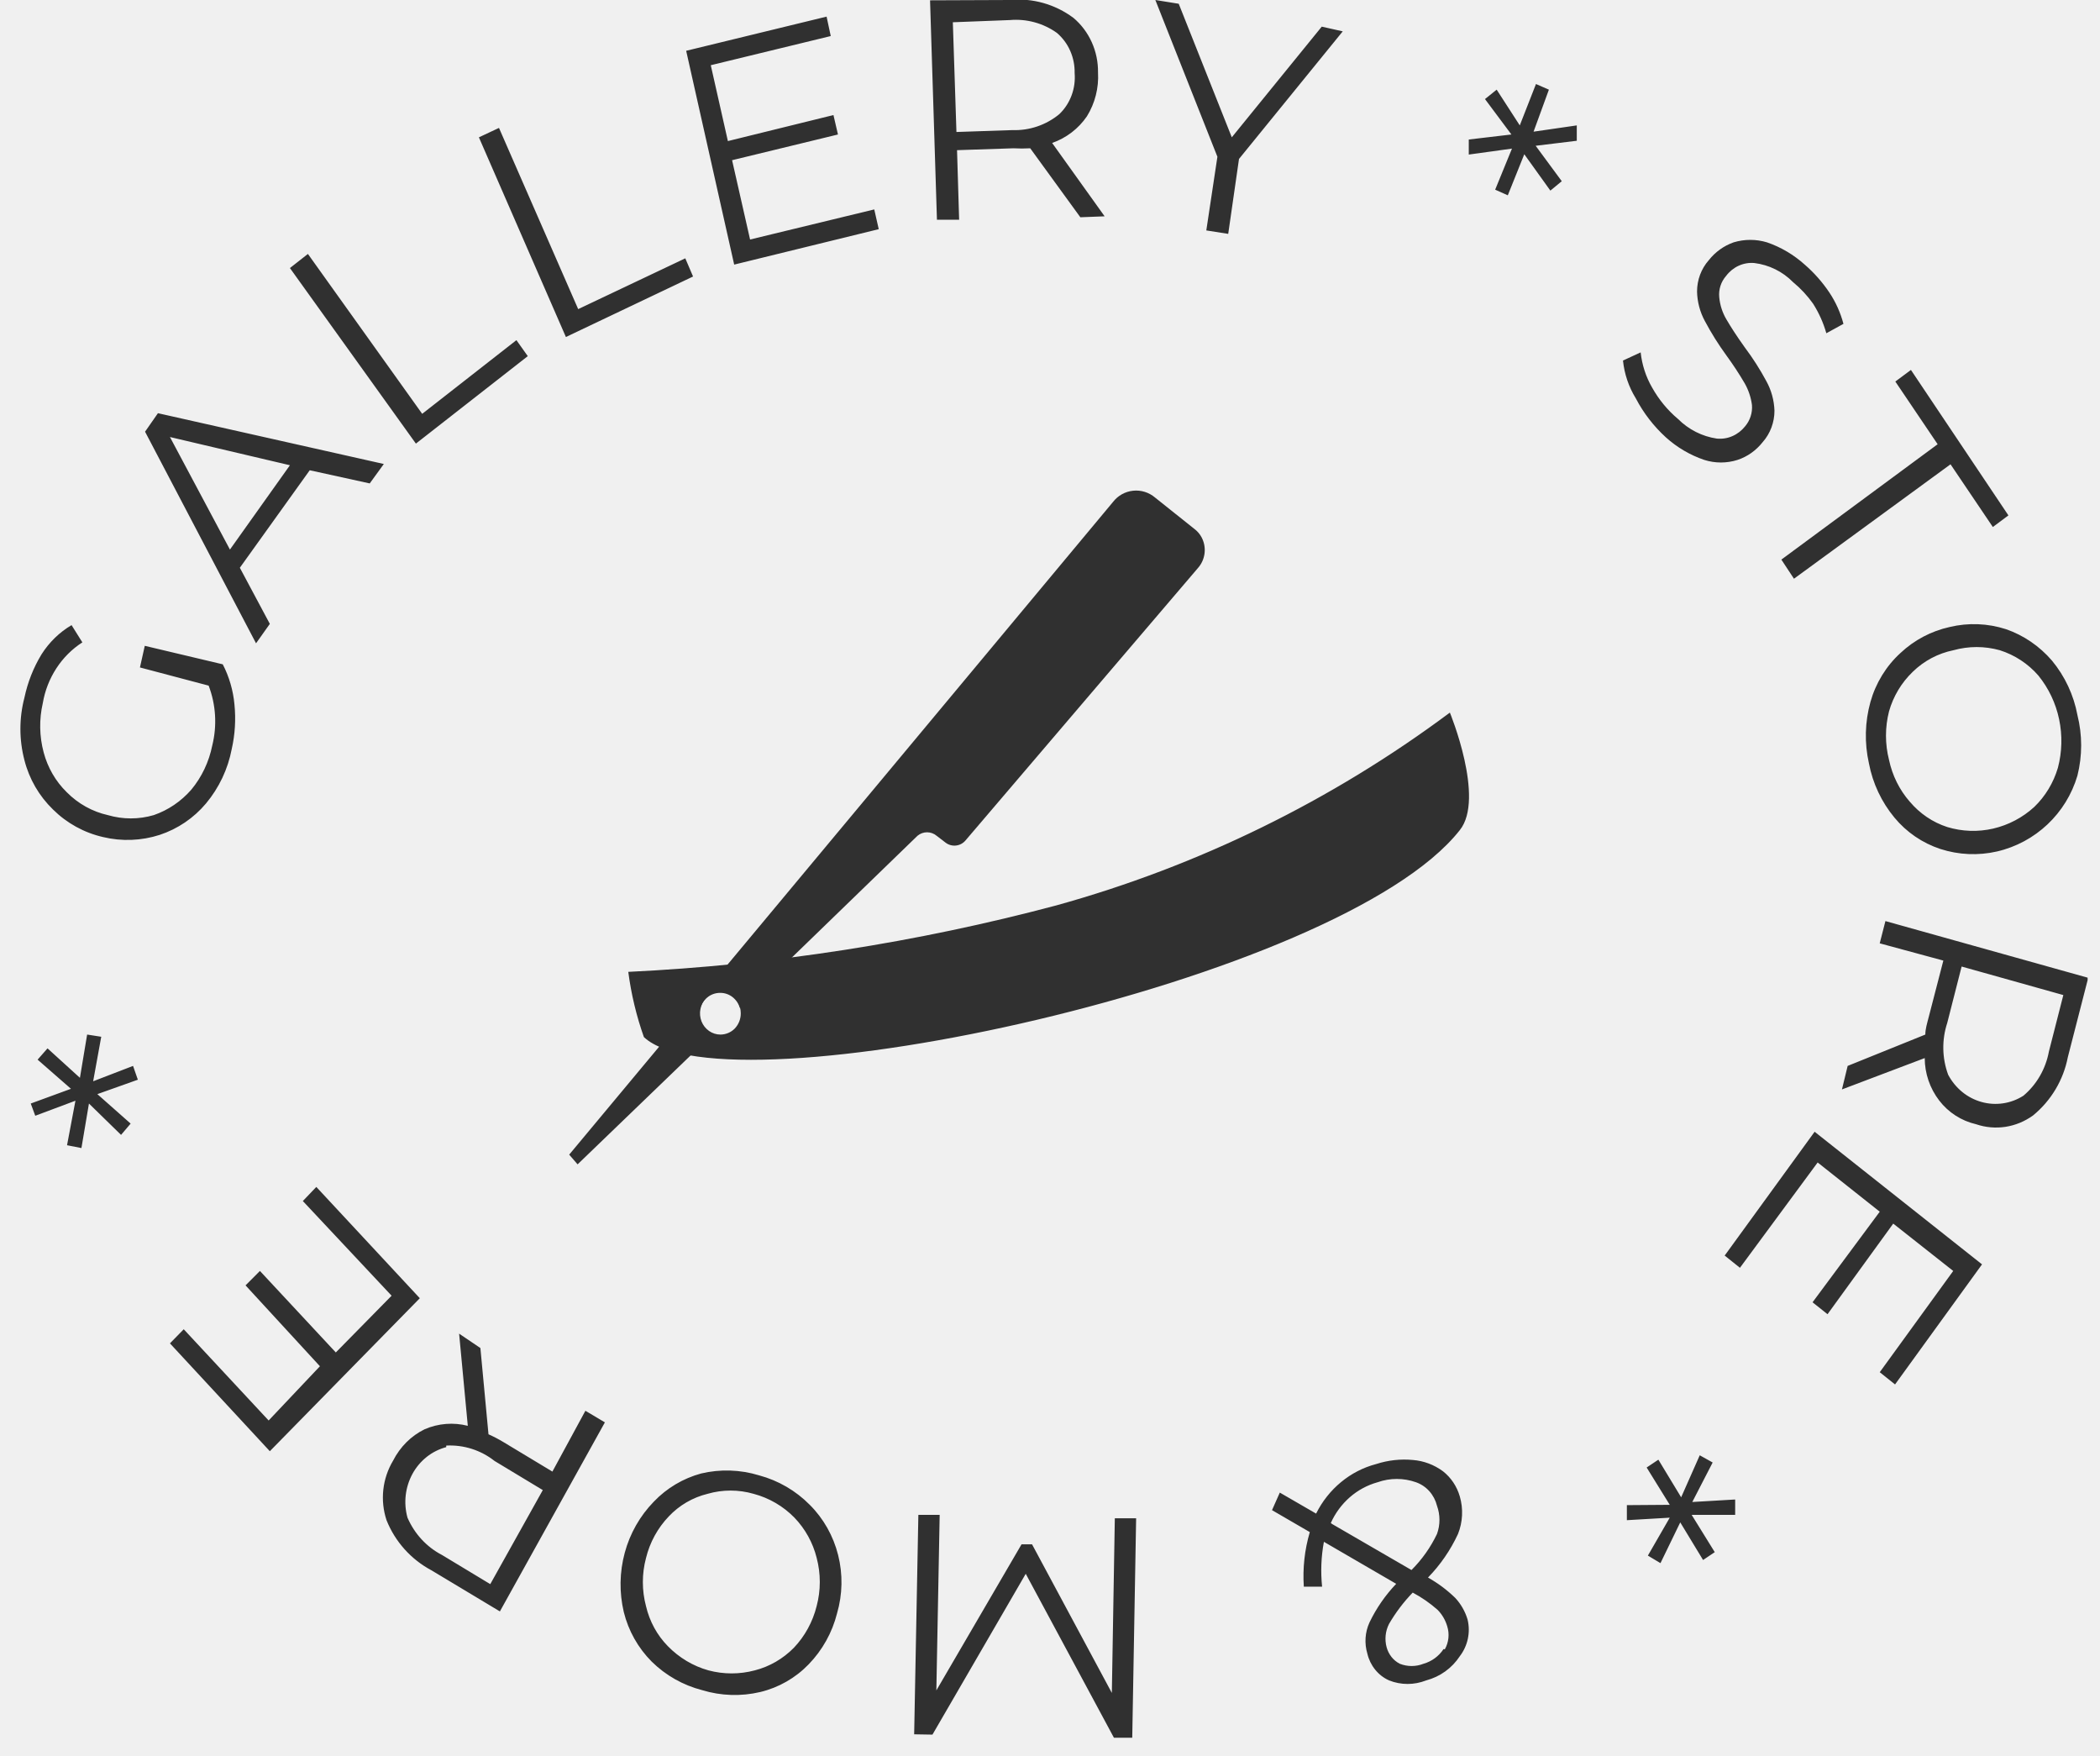
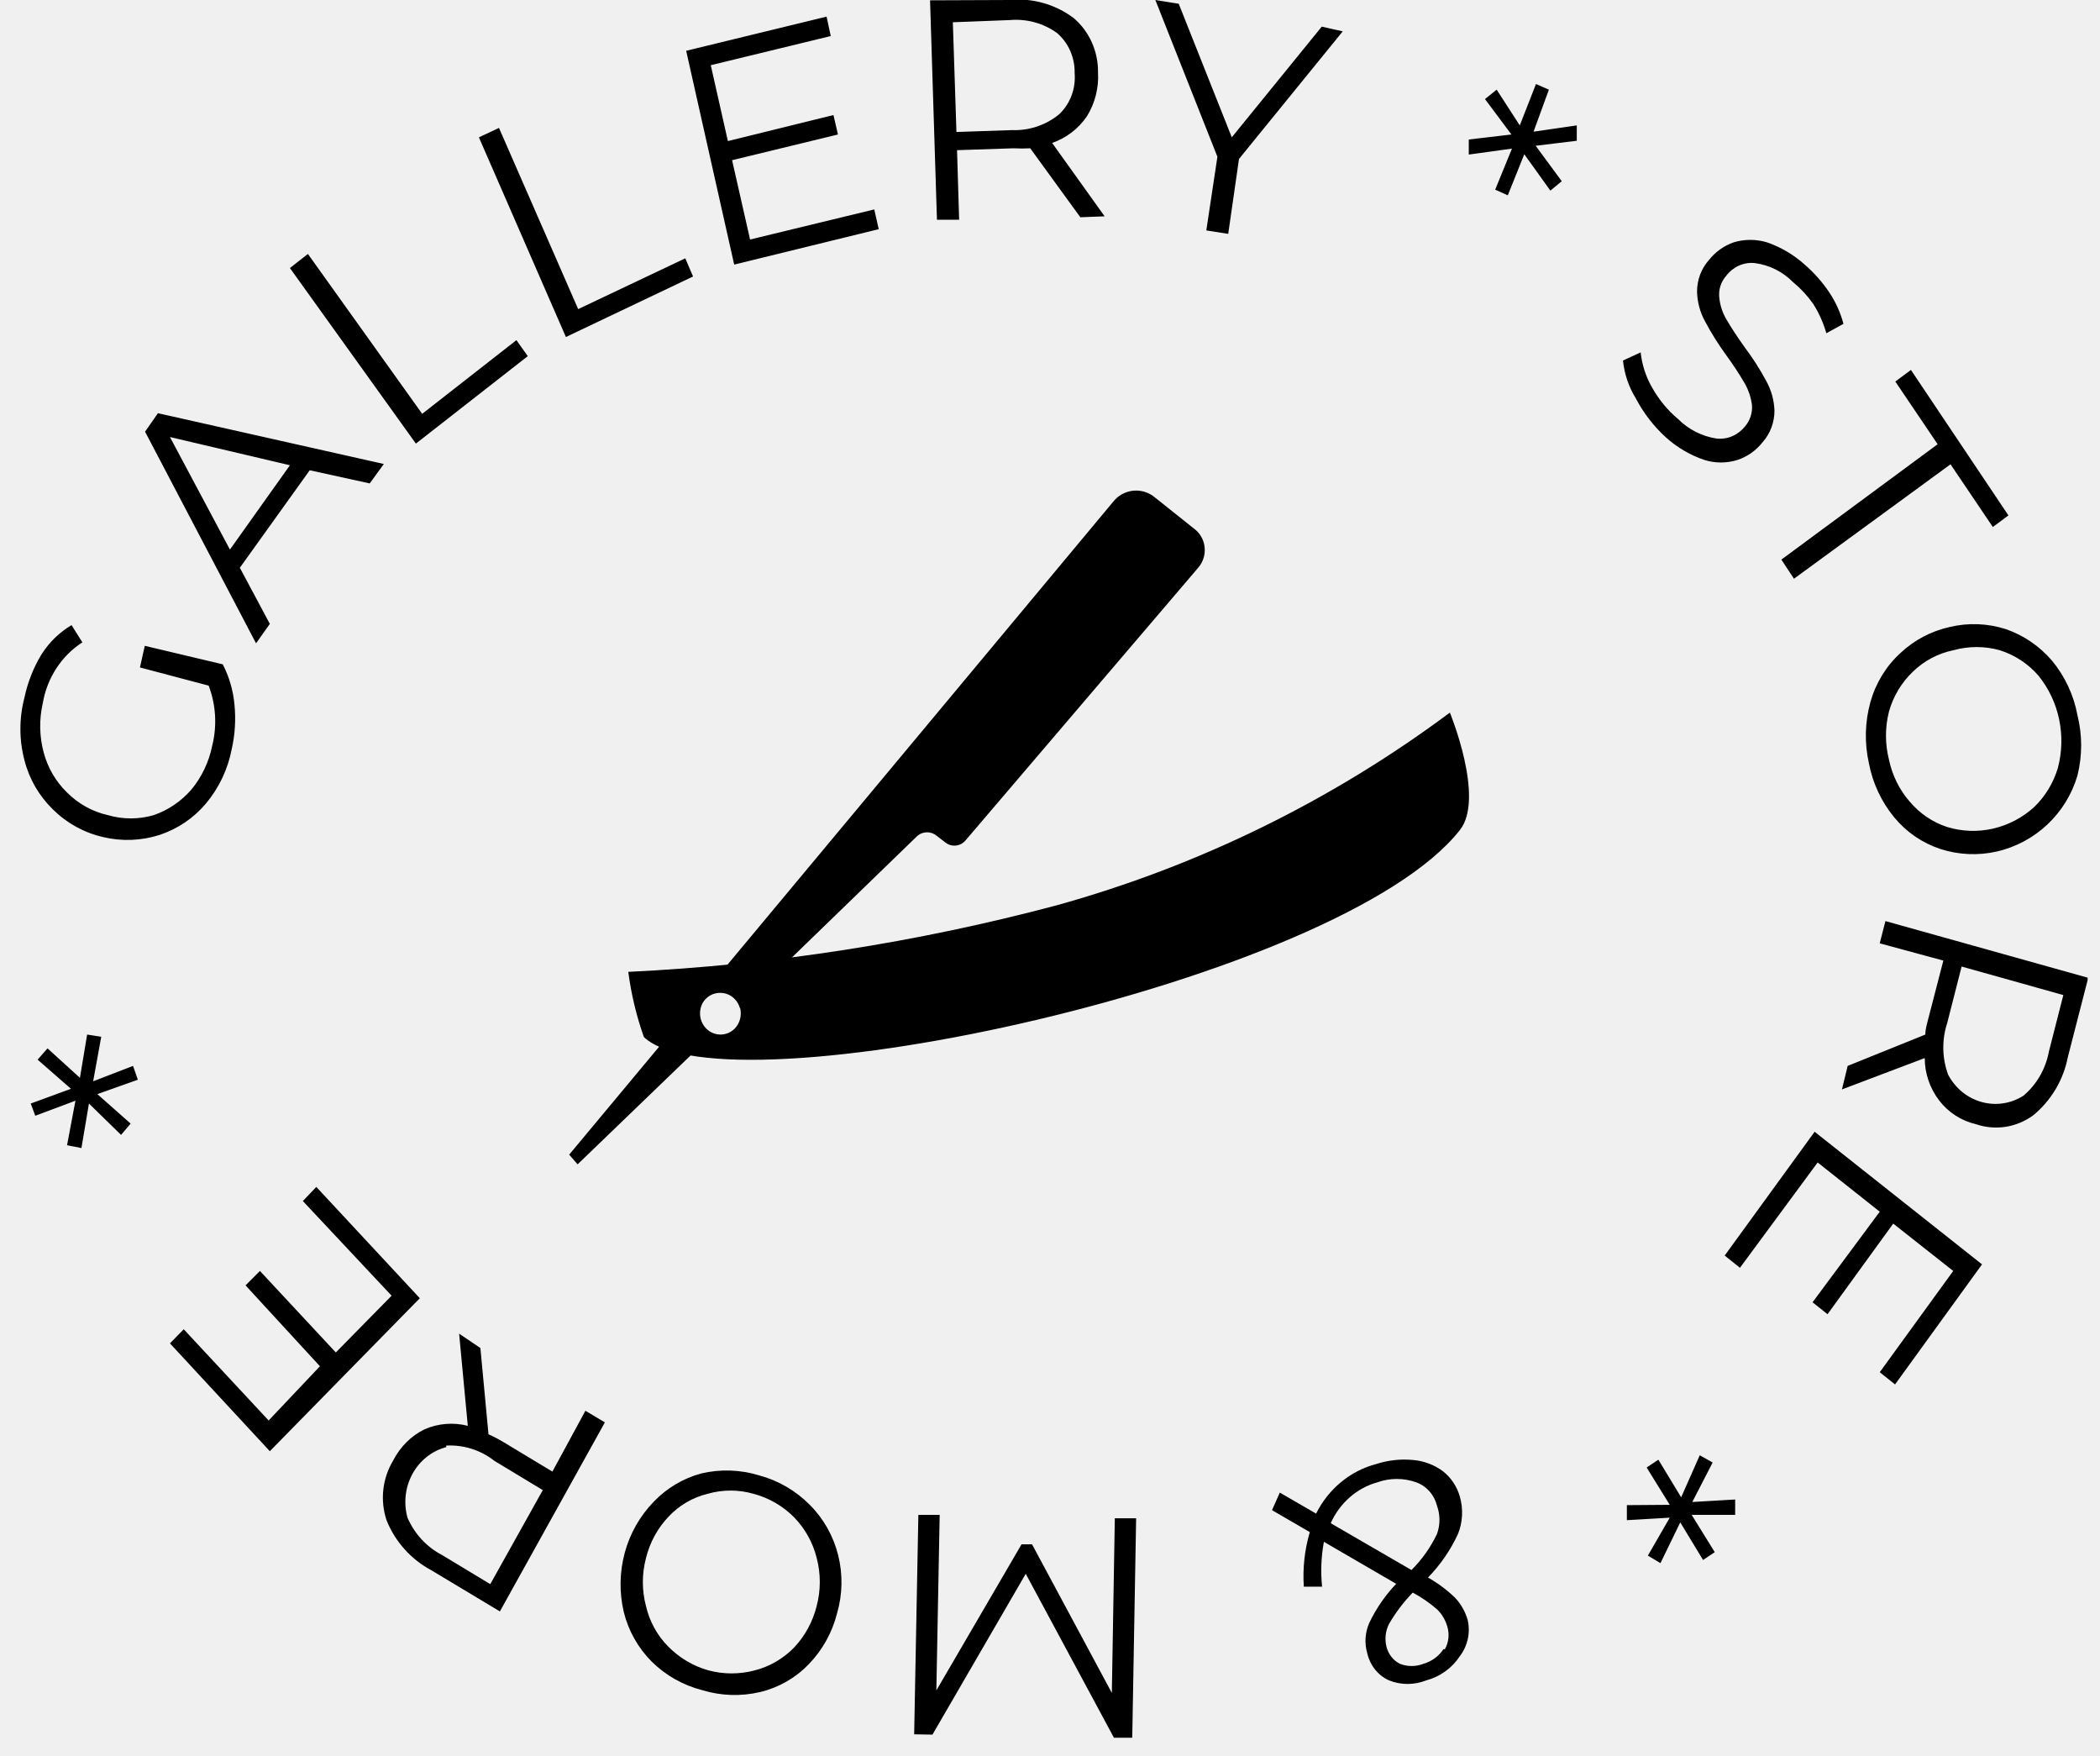
<svg xmlns="http://www.w3.org/2000/svg" width="67" height="56" fill="none">
-   <g clip-path="url(#a)" fill="#303030">
+   <g clip-path="url(#a)" fill="#000000">
    <path d="m38.105 16.87-1.254-1a.93.93 0 0 0-1.34.14L18.16 36.83l.268.31L22.725 33a.671.671 0 0 1-.335-.313.717.717 0 0 1-.066-.464c.031-.158.114-.3.234-.401a.642.642 0 0 1 .425-.152c.14 0 .275.047.387.133a.681.681 0 0 1 .235.347l5.666-5.49a.475.475 0 0 1 .613 0l.287.22a.463.463 0 0 0 .64-.08l7.408-8.68a.865.865 0 0 0 .113-.989.818.818 0 0 0-.227-.261Z" />
    <path d="M46.258 22.73a37.988 37.988 0 0 1-12.556 6.15A65.38 65.38 0 0 1 20.045 31c.093.71.26 1.408.498 2.08 2.603 2.46 22.203-1.74 26.031-6.6.814-1.01-.316-3.75-.316-3.75ZM22.983 33a.631.631 0 0 1-.361-.115.675.675 0 0 1-.24-.305.709.709 0 0 1 .141-.74.626.626 0 0 1 .71-.147c.118.05.22.137.291.25.072.111.11.242.11.377a.697.697 0 0 1-.188.484.64.64 0 0 1-.463.196ZM4.465 21.29l.154-.69 2.488.59c.205.396.332.831.373 1.28.048.475.019.955-.086 1.42a3.828 3.828 0 0 1-.823 1.74 3.272 3.272 0 0 1-1.474 1 3.348 3.348 0 0 1-1.809.07 3.314 3.314 0 0 1-1.598-.88 3.33 3.33 0 0 1-.91-1.57 3.944 3.944 0 0 1 0-2c.104-.49.288-.957.546-1.38.245-.385.573-.704.957-.93l.345.55c-.33.212-.613.494-.83.828a2.933 2.933 0 0 0-.433 1.112A3.255 3.255 0 0 0 1.393 24c.129.486.384.926.737 1.27.363.367.818.62 1.311.73.48.14.986.14 1.465 0 .458-.158.87-.437 1.196-.81.335-.403.565-.888.67-1.41a3.2 3.2 0 0 0-.115-1.91l-2.192-.58ZM9.882 15l-2.23 3.11.957 1.79-.44.62-3.541-6.75.411-.59 7.207 1.62-.45.62L9.882 15Zm-.632-.16-3.828-.9 1.914 3.59 1.914-2.69ZM9.25 8.55l.574-.45 3.646 5.1 3.006-2.35.363.51-3.57 2.79-4.019-5.6ZM15.28 4.38l.64-.3 2.527 5.78 3.417-1.62.248.58-4.057 1.93-2.776-6.37ZM27.893 6.68l.143.63-4.612 1.13-1.532-6.82 4.48-1.09.133.62-3.828.93.546 2.42 3.368-.83.144.62-3.378.82.574 2.53 3.962-.96ZM34.468 6.93l-1.599-2.2c-.178.01-.357.01-.535 0l-1.8.06.067 2.22h-.708l-.22-7L32.219 0c.72-.07 1.44.133 2.029.57.248.209.448.474.584.776.136.301.204.63.2.964a2.4 2.4 0 0 1-.354 1.4 2.239 2.239 0 0 1-1.11.85l1.675 2.34-.775.03Zm-.67-3.29c.172-.165.305-.368.39-.596.085-.227.118-.471.098-.714a1.671 1.671 0 0 0-.141-.708 1.604 1.604 0 0 0-.424-.572A2.25 2.25 0 0 0 32.22.64L30.4.71l.115 3.5 1.78-.06a2.232 2.232 0 0 0 1.503-.51ZM39.53 5.07l-.344 2.39-.699-.11.354-2.35-1.98-5 .746.12L39.3 4.38 42.17.85l.67.15-3.31 4.07ZM48.995 4.65l.833 1.13-.364.3-.832-1.16-.526 1.31-.403-.18.536-1.31-1.378.19v-.48l1.36-.16-.843-1.13.373-.3.737 1.14.517-1.32.412.18-.489 1.34 1.379-.2v.49l-1.312.16ZM52.192 12.71a2.85 2.85 0 0 1-.411-1.21l.564-.26c.043.396.166.778.364 1.12.214.383.492.722.823 1 .34.341.776.562 1.244.63.169.016.34-.01.496-.079.157-.068.295-.175.404-.311a.937.937 0 0 0 .22-.68 1.897 1.897 0 0 0-.23-.69c-.18-.307-.375-.604-.584-.89a9.127 9.127 0 0 1-.689-1.1 2.068 2.068 0 0 1-.249-.94c0-.37.133-.728.374-1 .208-.264.483-.461.794-.57a1.835 1.835 0 0 1 1.062 0c.447.153.86.398 1.216.72.294.256.555.552.775.88.203.304.355.642.45 1l-.546.3a3.591 3.591 0 0 0-.421-.94 3.54 3.54 0 0 0-.641-.69 2.087 2.087 0 0 0-1.235-.61.994.994 0 0 0-.5.086 1.041 1.041 0 0 0-.4.324.897.897 0 0 0-.22.68c.023.252.102.495.23.71.134.23.326.53.584.89.256.34.487.702.69 1.08.158.286.247.61.258.94 0 .37-.133.728-.374 1-.21.267-.488.466-.804.57-.346.11-.716.11-1.062 0a3.513 3.513 0 0 1-1.225-.72 4.519 4.519 0 0 1-.957-1.24ZM61.82 14.17l-1.35-2 .498-.37 3.11 4.64-.497.37-1.35-2-4.995 3.65-.402-.61 4.986-3.68ZM59.676 22.39c.17-.604.503-1.146.957-1.56a3.345 3.345 0 0 1 1.57-.83 3.321 3.321 0 0 1 1.799.07c.563.195 1.068.54 1.464 1a3.82 3.82 0 0 1 .814 1.74 3.976 3.976 0 0 1 0 1.93 3.499 3.499 0 0 1-2.567 2.42 3.404 3.404 0 0 1-1.807-.08 3.198 3.198 0 0 1-1.464-1 3.83 3.83 0 0 1-.814-1.73 4.016 4.016 0 0 1 .048-1.96Zm1.254 3.18c.32.38.733.66 1.196.81.477.145.98.162 1.466.05a2.921 2.921 0 0 0 1.31-.69c.353-.34.613-.77.755-1.25a3.361 3.361 0 0 0 .038-1.55 3.278 3.278 0 0 0-.66-1.39 2.713 2.713 0 0 0-1.234-.81 2.752 2.752 0 0 0-1.474 0 2.602 2.602 0 0 0-1.302.69 2.81 2.81 0 0 0-.756 1.26 3.131 3.131 0 0 0 0 1.55c.105.496.333.955.66 1.33ZM58.949 34l2.478-1c0-.18.058-.36.106-.55l.469-1.81-2.03-.55.182-.71 6.47 1.81-.65 2.53a3.192 3.192 0 0 1-1.11 1.86c-.263.19-.563.314-.879.363-.315.048-.637.02-.94-.083a2.066 2.066 0 0 1-1.174-.755 2.23 2.23 0 0 1-.463-1.355l-2.641 1 .182-.75Zm3.206.28c.112.212.264.399.447.549.183.15.393.258.617.321a1.653 1.653 0 0 0 1.338-.2c.422-.355.71-.854.813-1.41l.46-1.8-3.245-.91-.459 1.8a2.511 2.511 0 0 0 .029 1.65ZM55.513 40.44l-.488-.39 2.87-3.95 5.341 4.23-2.775 3.83-.488-.39 2.344-3.23-1.914-1.51-2.096 2.89-.478-.38 2.144-2.89-1.981-1.57-2.48 3.36ZM53.273 48.41l-1.368.08v-.48l1.368-.01-.737-1.19.374-.25.727 1.2.593-1.34.412.23-.65 1.26 1.368-.08v.49h-1.388l.737 1.19-.373.25-.728-1.2-.631 1.3-.402-.24.698-1.21ZM40.832 47.61l1.158.67c.194-.39.465-.732.795-1.004.33-.273.711-.469 1.12-.576.38-.124.78-.168 1.176-.13.344.027.675.152.957.36.255.2.443.48.536.8.116.395.095.82-.057 1.2-.24.517-.564.987-.957 1.39.315.177.608.395.87.65.181.195.316.431.393.69a1.388 1.388 0 0 1-.249 1.17 1.838 1.838 0 0 1-1.072.77 1.598 1.598 0 0 1-1.186 0 1.201 1.201 0 0 1-.44-.34 1.271 1.271 0 0 1-.25-.51c-.1-.33-.076-.688.068-1a4.8 4.8 0 0 1 .851-1.23l-2.306-1.34c-.088.47-.107.953-.058 1.43h-.583a4.983 4.983 0 0 1 .191-1.74l-1.206-.7.249-.56Zm1.665 1 2.536 1.47c.333-.332.608-.72.814-1.15.105-.29.105-.61 0-.9a1.095 1.095 0 0 0-.244-.464 1.03 1.03 0 0 0-.426-.286 1.836 1.836 0 0 0-1.225 0c-.325.09-.627.252-.885.477a2.39 2.39 0 0 0-.608.823l.038.03Zm3.599 4a.928.928 0 0 0 .076-.74 1.24 1.24 0 0 0-.306-.52c-.244-.215-.51-.4-.794-.55-.29.3-.544.636-.756 1a1.04 1.04 0 0 0-.077.74c.03.114.084.22.156.312a.811.811 0 0 0 .265.218c.244.096.513.096.756 0a1.14 1.14 0 0 0 .641-.47l.039.01ZM29.166 55.32l.134-7h.68l-.106 5.6 2.718-4.66h.335L35.473 54l.095-5.57h.68l-.124 7h-.584l-2.814-5.23-2.976 5.13-.584-.01ZM25.835 48c.438.436.751.99.905 1.601.154.611.142 1.255-.034 1.86a3.597 3.597 0 0 1-.909 1.63 3.178 3.178 0 0 1-1.54.88 3.56 3.56 0 0 1-1.857-.06 3.555 3.555 0 0 1-1.608-.91 3.395 3.395 0 0 1-.89-1.58 3.85 3.85 0 0 1 .031-1.894 3.726 3.726 0 0 1 .926-1.627 3.27 3.27 0 0 1 1.512-.9 3.532 3.532 0 0 1 1.847.06 3.569 3.569 0 0 1 1.617.94Zm-3.263-.35a2.527 2.527 0 0 0-1.235.72 2.925 2.925 0 0 0-.727 1.33c-.133.5-.133 1.03 0 1.53.113.487.355.93.699 1.28.36.368.805.634 1.292.77.486.13.996.13 1.483 0 .468-.12.898-.369 1.244-.72.35-.368.602-.827.727-1.33a3.004 3.004 0 0 0 0-1.54 2.84 2.84 0 0 0-.708-1.28 2.84 2.84 0 0 0-1.301-.76 2.651 2.651 0 0 0-1.474 0ZM15.327 43l.258 2.75c.165.073.324.157.479.25l1.56.94L18.677 45l.622.37-3.35 6.03-2.182-1.31a3.127 3.127 0 0 1-1.435-1.6 2.294 2.294 0 0 1 .21-1.9c.223-.438.575-.79 1.005-1 .436-.189.92-.227 1.378-.11l-.277-2.94.68.46Zm-1.09 3.16a1.694 1.694 0 0 0-.621.31c-.185.147-.34.33-.455.54a1.877 1.877 0 0 0-.16 1.4c.225.518.614.938 1.101 1.19l1.54.93 1.676-3-1.541-.93a2.294 2.294 0 0 0-1.54-.49v.05ZM9.662 38.31l.43-.45 3.302 3.55-4.785 4.88-3.187-3.44.44-.45 2.709 2.91 1.636-1.73L7.834 41l.459-.46 2.421 2.6 1.78-1.81-2.832-3.02ZM2.55 34.38 2.78 33l.45.07-.258 1.42L4.245 34l.153.44-1.292.46 1.062.94-.306.36-1.024-1-.24 1.42-.459-.09.268-1.42-1.282.48-.144-.39 1.283-.47L1.2 33.8l.316-.36 1.034.94Z" />
  </g>
  <defs>
    <clipPath id="a">
-       <path fill="#fff" transform="translate(.637)" d="M0 0h65.968v55.46H0z" />
+       <path fill="#000000" transform="translate(.637)" d="M0 0h65.968v55.46H0z" />
    </clipPath>
  </defs>
</svg>
